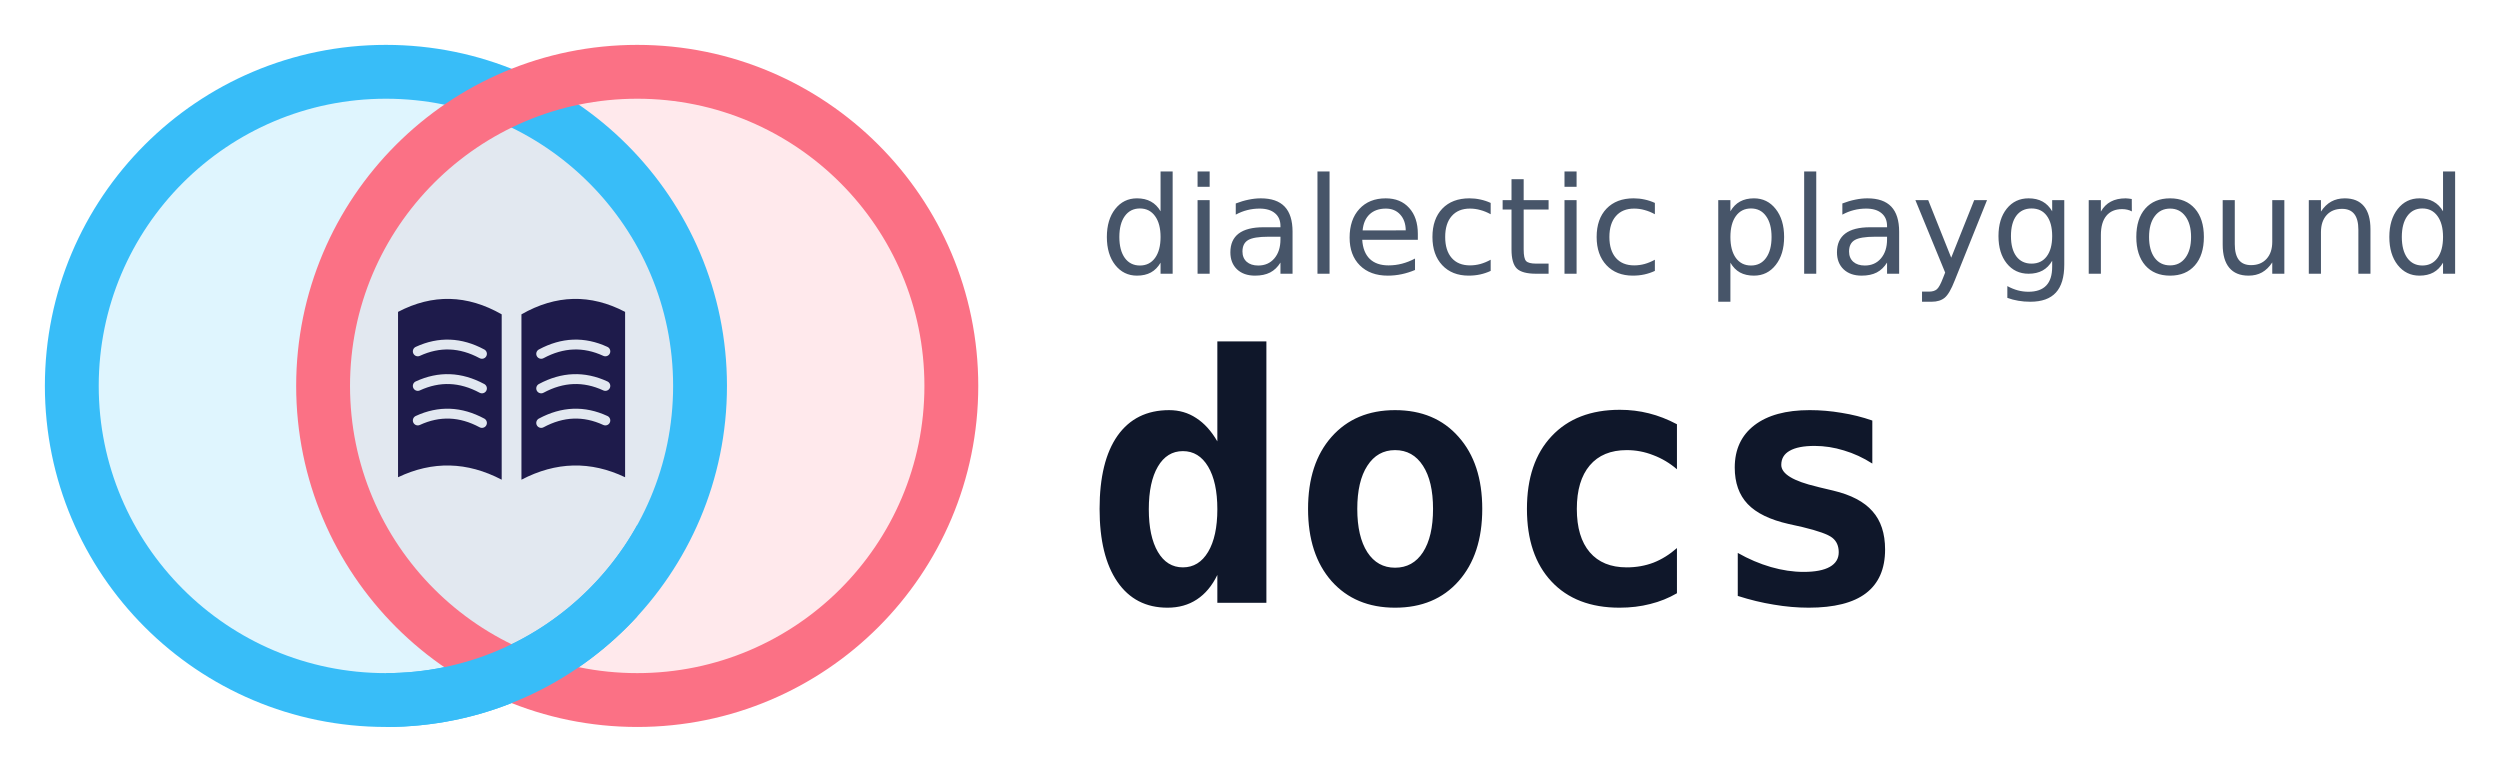
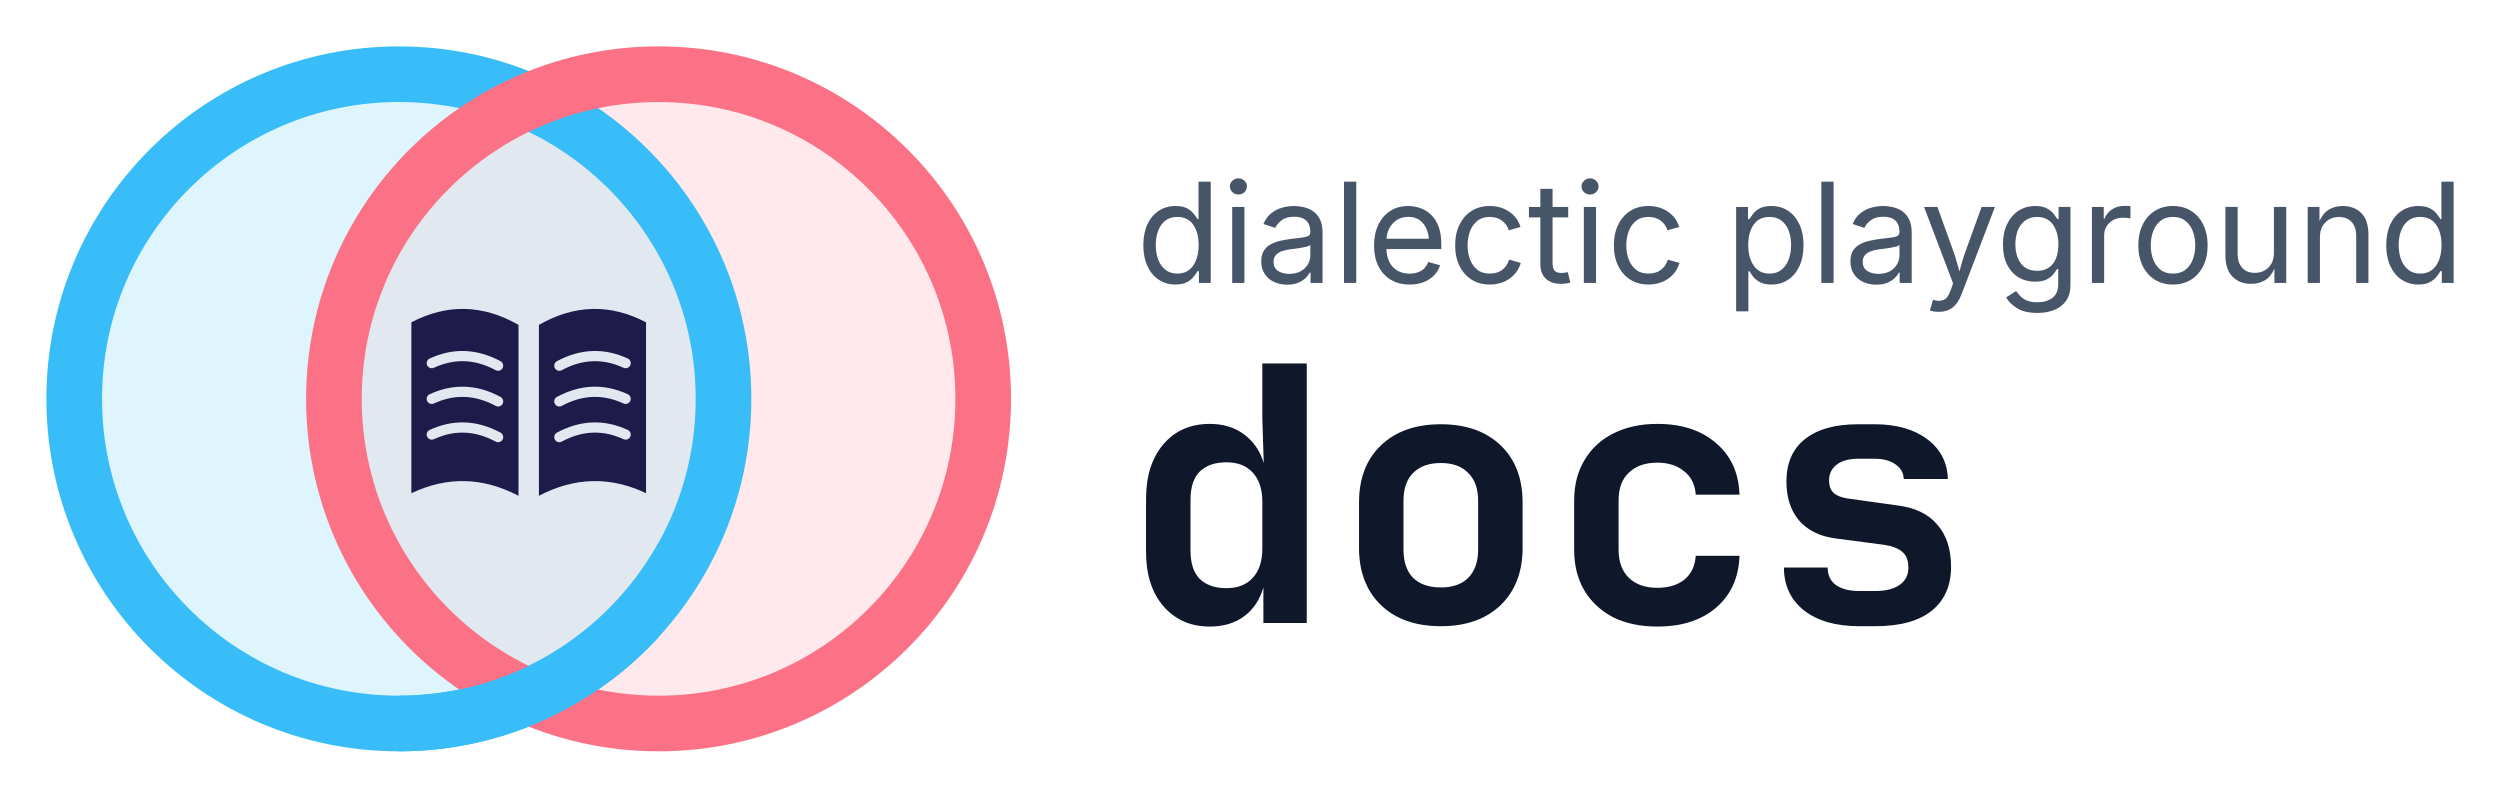
- <svg xmlns="http://www.w3.org/2000/svg" viewBox="-12 -12 668.531 206.4" width="668.531" height="206.4" role="img" aria-labelledby="dp-title" version="1.1" id="svg14">
+ <svg xmlns="http://www.w3.org/2000/svg" viewBox="-12 -12 646.857 206.4" width="646.857" height="206.4" role="img" aria-labelledby="dp-title" version="1.1" id="svg14">
  <defs id="defs14" />
  <style id="style1">
    .dp-ink { fill: #0F172A; }
    .dp-muted { fill: #475569; }
    @media (prefers-color-scheme: dark) {
      .dp-ink { fill: #F1F5F9; }
      .dp-muted { fill: #94A3B8; }
    }
    /*@theme-override*/
  </style>
  <g transform="matrix(0.6,0,0,0.6,-28.8,-62.4)" id="g13">
    <g class="dp-mark" id="g12">
      <defs id="defs1">
        <clipPath id="dp-thesis">
          <circle cx="200" cy="256" r="140" id="circle1" />
        </clipPath>
        <clipPath id="dp-lower-crossing">
          <rect x="200" y="256" width="112" height="200" id="rect1" />
        </clipPath>
      </defs>
      <circle cx="200" cy="256" r="140" fill="#38bdf8" fill-opacity="0.16" id="circle2" />
      <circle cx="312" cy="256" r="140" fill="#fb7185" fill-opacity="0.16" id="circle3" />
      <circle cx="312" cy="256" r="140" fill="#e2e8f0" clip-path="url(#dp-thesis)" id="circle4" />
      <circle cx="200" cy="256" r="140" fill="none" stroke="#38bdf8" stroke-width="24" id="circle5" />
      <circle cx="312" cy="256" r="140" fill="none" stroke="#fb7185" stroke-width="24" id="circle6" />
      <circle cx="200" cy="256" r="140" fill="none" stroke="#38bdf8" stroke-width="24" clip-path="url(#dp-lower-crossing)" id="circle7" />
      <g class="dp-glyph" transform="matrix(1.1,0,0,1.1,256,256)" id="g11">
        <path d="m -46,-30 q 21,-11 42,1 V 38 Q -25,27 -46,37 Z" fill="#1e1b4b" id="path7" />
        <path d="M 46,-30 Q 25,-41 4,-29 V 38 Q 25,27 46,37 Z" fill="#1e1b4b" id="path8" />
        <g fill="none" stroke="#e2e8f0" stroke-width="4" stroke-linecap="round" id="g10">
          <path d="m -38,-14 q 13,-6 26,1 M -38,0 q 13,-6 26,1 m -26,13 q 13,-6 26,1" id="path9" />
          <path d="m 38,-14 q -13,-6 -26,1 M 38,0 Q 25,-6 12,1 M 38,14 Q 25,8 12,15" id="path10" />
        </g>
      </g>
    </g>
  </g>
-   <path d="M 298.348,44.501 V 33.848 h 3.234 V 61.2 h -3.234 v -2.953 q -1.02,1.758 -2.584,2.619 -1.547,0.844 -3.727,0.844 -3.568,0 -5.818,-2.848 -2.232,-2.848 -2.232,-7.488 0,-4.641 2.232,-7.488 2.25,-2.848 5.818,-2.848 2.18,0 3.727,0.861 1.564,0.844 2.584,2.602 z m -11.021,6.873 q 0,3.568 1.459,5.607 1.477,2.021 4.043,2.021 2.566,0 4.043,-2.021 1.477,-2.039 1.477,-5.607 0,-3.568 -1.477,-5.59 -1.477,-2.039 -4.043,-2.039 -2.566,0 -4.043,2.039 -1.459,2.021 -1.459,5.59 z M 308.244,41.513 h 3.234 V 61.2 h -3.234 z m 0,-7.664 h 3.234 v 4.096 h -3.234 z m 18.949,17.455 q -3.92,0 -5.432,0.896 -1.512,0.896 -1.512,3.059 0,1.723 1.125,2.742 1.143,1.002 3.094,1.002 2.689,0 4.307,-1.898 1.635,-1.916 1.635,-5.08 v -0.721 z m 6.451,-1.336 V 61.2 h -3.234 v -2.988 q -1.107,1.793 -2.76,2.654 -1.652,0.844 -4.043,0.844 -3.023,0 -4.816,-1.688 -1.775,-1.705 -1.775,-4.553 0,-3.322 2.215,-5.01 2.232,-1.688 6.645,-1.688 h 4.535 v -0.316 q 0,-2.232 -1.477,-3.445 -1.459,-1.23 -4.113,-1.23 -1.688,0 -3.287,0.404 -1.6,0.404 -3.076,1.213 v -2.988 q 1.775,-0.686 3.445,-1.02 1.67,-0.352 3.252,-0.352 4.271,0 6.381,2.215 2.109,2.215 2.109,6.715 z m 6.662,-16.119 h 3.234 V 61.2 h -3.234 z m 26.842,16.699 v 1.582 h -14.871 q 0.211,3.34 2.004,5.098 1.811,1.74 5.027,1.74 1.863,0 3.604,-0.457 1.758,-0.457 3.48,-1.371 v 3.059 q -1.74,0.738 -3.568,1.125 -1.828,0.387 -3.709,0.387 -4.711,0 -7.471,-2.742 -2.742,-2.742 -2.742,-7.418 0,-4.834 2.602,-7.664 2.619,-2.848 7.049,-2.848 3.973,0 6.275,2.566 2.32,2.549 2.32,6.943 z m -3.234,-0.949 q -0.035,-2.654 -1.494,-4.236 -1.441,-1.582 -3.832,-1.582 -2.707,0 -4.342,1.529 -1.617,1.529 -1.863,4.307 z M 386.625,42.268 v 3.023 q -1.371,-0.756 -2.76,-1.125 -1.371,-0.387 -2.777,-0.387 -3.146,0 -4.887,2.004 -1.74,1.986 -1.74,5.59 0,3.604 1.74,5.607 1.74,1.986 4.887,1.986 1.406,0 2.777,-0.369 1.389,-0.387 2.76,-1.143 v 2.988 q -1.354,0.633 -2.812,0.949 -1.441,0.316 -3.076,0.316 -4.447,0 -7.066,-2.795 -2.619,-2.795 -2.619,-7.541 0,-4.816 2.637,-7.576 2.654,-2.76 7.26,-2.76 1.494,0 2.918,0.316 1.424,0.299 2.76,0.914 z m 8.824,-6.346 V 41.513 h 6.662 v 2.514 h -6.662 v 10.688 q 0,2.408 0.65,3.094 0.668,0.686 2.689,0.686 h 3.322 V 61.2 h -3.322 q -3.744,0 -5.168,-1.389 -1.424,-1.406 -1.424,-5.098 v -10.688 h -2.373 V 41.513 h 2.373 v -5.59 z m 10.916,5.59 h 3.234 V 61.2 h -3.234 z m 0,-7.664 h 3.234 v 4.096 h -3.234 z m 24.17,8.42 v 3.023 q -1.371,-0.756 -2.76,-1.125 -1.371,-0.387 -2.777,-0.387 -3.146,0 -4.887,2.004 -1.74,1.986 -1.74,5.59 0,3.604 1.74,5.607 1.74,1.986 4.887,1.986 1.406,0 2.777,-0.369 1.389,-0.387 2.76,-1.143 v 2.988 q -1.354,0.633 -2.812,0.949 -1.441,0.316 -3.076,0.316 -4.447,0 -7.066,-2.795 -2.619,-2.795 -2.619,-7.541 0,-4.816 2.637,-7.576 2.654,-2.76 7.26,-2.76 1.494,0 2.918,0.316 1.424,0.299 2.76,0.914 z m 20.197,15.979 v 10.441 h -3.252 V 41.513 h 3.252 v 2.988 q 1.02,-1.758 2.566,-2.602 1.564,-0.861 3.727,-0.861 3.586,0 5.818,2.848 2.25,2.848 2.25,7.488 0,4.641 -2.25,7.488 -2.232,2.848 -5.818,2.848 -2.162,0 -3.727,-0.844 -1.547,-0.861 -2.566,-2.619 z m 11.004,-6.873 q 0,-3.568 -1.477,-5.59 -1.459,-2.039 -4.025,-2.039 -2.566,0 -4.043,2.039 -1.459,2.021 -1.459,5.59 0,3.568 1.459,5.607 1.477,2.021 4.043,2.021 2.566,0 4.025,-2.021 1.477,-2.039 1.477,-5.607 z m 8.719,-17.525 h 3.234 V 61.2 h -3.234 z m 18.949,17.455 q -3.92,0 -5.432,0.896 -1.512,0.896 -1.512,3.059 0,1.723 1.125,2.742 1.143,1.002 3.094,1.002 2.689,0 4.307,-1.898 1.635,-1.916 1.635,-5.08 v -0.721 z m 6.451,-1.336 V 61.2 h -3.234 v -2.988 q -1.107,1.793 -2.76,2.654 -1.652,0.844 -4.043,0.844 -3.023,0 -4.816,-1.688 -1.775,-1.705 -1.775,-4.553 0,-3.322 2.215,-5.01 2.232,-1.688 6.645,-1.688 h 4.535 v -0.316 q 0,-2.232 -1.477,-3.445 -1.459,-1.23 -4.113,-1.23 -1.688,0 -3.287,0.404 -1.6,0.404 -3.076,1.213 v -2.988 q 1.775,-0.686 3.445,-1.02 1.67,-0.352 3.252,-0.352 4.271,0 6.381,2.215 2.109,2.215 2.109,6.715 z m 14.854,13.061 q -1.371,3.516 -2.672,4.588 -1.301,1.072 -3.48,1.072 h -2.584 V 65.981 h 1.898 q 1.336,0 2.074,-0.633 0.738,-0.633 1.635,-2.988 l 0.58,-1.477 -7.963,-19.371 h 3.428 l 6.152,15.398 6.152,-15.398 h 3.428 z m 26.068,-11.9 q 0,-3.516 -1.459,-5.449 -1.441,-1.934 -4.061,-1.934 -2.602,0 -4.061,1.934 -1.441,1.934 -1.441,5.449 0,3.498 1.441,5.432 1.459,1.934 4.061,1.934 2.619,0 4.061,-1.934 1.459,-1.934 1.459,-5.432 z m 3.234,7.629 q 0,5.027 -2.232,7.471 -2.232,2.461 -6.838,2.461 -1.705,0 -3.217,-0.264 -1.512,-0.246 -2.936,-0.773 v -3.146 q 1.424,0.773 2.812,1.143 1.389,0.369 2.83,0.369 3.182,0 4.764,-1.67 1.582,-1.652 1.582,-5.01 v -1.6 q -1.002,1.74 -2.566,2.602 Q 532.646,61.2 530.467,61.2 q -3.621,0 -5.836,-2.76 -2.215,-2.76 -2.215,-7.312 0,-4.57 2.215,-7.33 2.215,-2.76 5.836,-2.76 2.18,0 3.744,0.861 1.564,0.861 2.566,2.602 V 41.513 h 3.234 z m 18.07,-14.221 q -0.545,-0.316 -1.195,-0.457 -0.633,-0.158 -1.406,-0.158 -2.742,0 -4.219,1.793 -1.459,1.775 -1.459,5.115 V 61.2 h -3.252 V 41.513 h 3.252 v 3.059 q 1.02,-1.793 2.654,-2.654 1.635,-0.879 3.973,-0.879 0.334,0 0.738,0.053 0.404,0.035 0.896,0.123 z m 10.23,-0.756 q -2.602,0 -4.113,2.039 -1.512,2.021 -1.512,5.555 0,3.533 1.494,5.572 1.512,2.021 4.131,2.021 2.584,0 4.096,-2.039 1.512,-2.039 1.512,-5.555 0,-3.498 -1.512,-5.537 -1.512,-2.057 -4.096,-2.057 z m 0,-2.742 q 4.219,0 6.627,2.742 2.408,2.742 2.408,7.594 0,4.834 -2.408,7.594 -2.408,2.742 -6.627,2.742 -4.236,0 -6.645,-2.742 -2.391,-2.76 -2.391,-7.594 0,-4.852 2.391,-7.594 2.408,-2.742 6.645,-2.742 z M 582.375,53.43 V 41.513 h 3.234 v 11.795 q 0,2.795 1.09,4.201 1.09,1.389 3.27,1.389 2.619,0 4.131,-1.67 1.529,-1.67 1.529,-4.553 V 41.513 h 3.234 V 61.2 h -3.234 v -3.023 q -1.178,1.793 -2.742,2.672 -1.547,0.861 -3.604,0.861 -3.393,0 -5.15,-2.109 -1.758,-2.109 -1.758,-6.17 z m 8.139,-12.393 z m 31.377,8.279 V 61.2 h -3.234 V 49.423 q 0,-2.795 -1.09,-4.184 -1.09,-1.389 -3.27,-1.389 -2.619,0 -4.131,1.67 -1.512,1.67 -1.512,4.553 V 61.2 h -3.252 V 41.513 h 3.252 v 3.059 q 1.16,-1.775 2.725,-2.654 1.582,-0.879 3.639,-0.879 3.393,0 5.133,2.109 1.74,2.092 1.74,6.17 z m 19.406,-4.816 V 33.848 h 3.234 V 61.2 h -3.234 v -2.953 q -1.02,1.758 -2.584,2.619 -1.547,0.844 -3.727,0.844 -3.568,0 -5.818,-2.848 -2.232,-2.848 -2.232,-7.488 0,-4.641 2.232,-7.488 2.25,-2.848 5.818,-2.848 2.18,0 3.727,0.861 1.564,0.844 2.584,2.602 z m -11.021,6.873 q 0,3.568 1.459,5.607 1.477,2.021 4.043,2.021 2.566,0 4.043,-2.021 1.477,-2.039 1.477,-5.607 0,-3.568 -1.477,-5.59 -1.477,-2.039 -4.043,-2.039 -2.566,0 -4.043,2.039 -1.459,2.021 -1.459,5.59 z" id="text13" class="dp-muted" style="font-size:36px;font-family:Inter, 'Segoe UI', 'DejaVu Sans', 'Helvetica Neue', Arial, sans-serif;fill:#475569" aria-label="dialectic playground" />
-   <path d="M 313.533,106.03 V 79.302 h 13.117 V 149.2 H 313.533 v -7.457 q -2.111,4.357 -5.48,6.559 -3.324,2.201 -7.861,2.201 -8.625,0 -13.387,-6.918 -4.762,-6.918 -4.762,-19.496 0,-12.758 4.807,-19.586 4.852,-6.828 13.791,-6.828 4.043,0 7.232,2.111 3.234,2.066 5.66,6.244 z m -18.328,18.148 q 0,7.277 2.426,11.41 2.426,4.133 6.693,4.133 4.268,0 6.738,-4.133 2.471,-4.133 2.471,-11.41 0,-7.277 -2.471,-11.41 -2.471,-4.133 -6.738,-4.133 -4.268,0 -6.693,4.133 -2.426,4.133 -2.426,11.41 z m 65.855,-15.812 q -4.717,0 -7.412,4.178 -2.695,4.133 -2.695,11.545 0,7.412 2.695,11.59 2.695,4.133 7.412,4.133 4.762,0 7.457,-4.133 2.695,-4.178 2.695,-11.59 0,-7.412 -2.695,-11.545 -2.695,-4.178 -7.457,-4.178 z m -23.27,15.723 q 0,-12.174 6.289,-19.271 6.334,-7.143 16.98,-7.143 10.691,0 16.98,7.143 6.334,7.098 6.334,19.271 0,12.174 -6.334,19.316 -6.289,7.098 -16.98,7.098 -10.646,0 -16.98,-7.098 -6.289,-7.143 -6.289,-19.316 z m 98.648,22.551 q -3.324,1.932 -7.143,2.875 -3.818,0.988 -8.221,0.988 -11.635,0 -18.193,-7.008 -6.559,-7.008 -6.559,-19.406 0,-12.443 6.604,-19.451 6.604,-7.053 18.238,-7.053 4.043,0 7.771,0.943 3.773,0.943 7.502,2.92 v 12.039 q -2.875,-2.471 -6.334,-3.773 -3.414,-1.348 -7.098,-1.348 -6.424,0 -9.883,4.088 -3.459,4.088 -3.459,11.635 0,7.547 3.459,11.59 3.459,4.043 9.883,4.043 3.818,0 7.143,-1.258 3.324,-1.303 6.289,-3.908 z m 52.244,-46.18 v 11.5 q -3.639,-2.336 -7.592,-3.504 -3.908,-1.213 -7.861,-1.213 -4.402,0 -6.648,1.303 -2.246,1.258 -2.246,3.773 0,3.594 9.613,5.84 l 0.494,0.135 3.773,0.898 q 7.188,1.707 10.512,5.525 3.369,3.773 3.369,10.242 0,7.771 -5.121,11.68 -5.076,3.863 -15.318,3.863 -4.537,0 -9.299,-0.809 -4.762,-0.764 -9.658,-2.336 v -11.5 q 4.357,2.471 8.85,3.773 4.537,1.303 8.76,1.303 4.627,0 7.008,-1.348 2.381,-1.348 2.381,-3.908 0,-2.516 -1.707,-3.863 -1.662,-1.348 -7.996,-2.875 l -3.639,-0.809 q -7.547,-1.707 -11.006,-5.346 -3.459,-3.639 -3.459,-9.748 0,-7.277 5.256,-11.32 5.256,-4.043 14.779,-4.043 4.268,0 8.49,0.719 4.268,0.674 8.266,2.066 z" id="text14" class="dp-ink" style="font-weight:700;font-size:92px;font-family:'JetBrains Mono', 'DejaVu Sans Mono', Menlo, Consolas, monospace;fill:#0f172a" aria-label="docs" />
+   <path d="m 292.143,61.622 q -2.443,0 -4.324,-1.248 -1.881,-1.248 -2.936,-3.533 -1.055,-2.285 -1.055,-5.414 0,-3.111 1.055,-5.379 1.072,-2.285 2.953,-3.516 1.881,-1.23 4.324,-1.23 1.916,0 3.041,0.633 1.125,0.633 1.723,1.441 0.615,0.791 0.932,1.318 h 0.246 v -9.686 h 3.164 V 61.2 h -3.059 v -3.041 h -0.352 q -0.316,0.545 -0.949,1.371 -0.615,0.809 -1.758,1.459 -1.125,0.633 -3.006,0.633 z m 0.475,-2.83 q 2.672,0 4.096,-2.057 1.424,-2.057 1.424,-5.344 0,-3.252 -1.406,-5.256 -1.389,-2.004 -4.113,-2.004 -1.863,0 -3.111,0.967 -1.23,0.967 -1.846,2.619 -0.615,1.635 -0.615,3.674 0,2.057 0.615,3.744 0.633,1.67 1.881,2.672 1.248,0.984 3.076,0.984 z M 306.82,61.2 V 41.548 h 3.164 V 61.2 Z m 1.6,-22.869 q -0.896,0 -1.547,-0.615 -0.65,-0.615 -0.65,-1.477 0,-0.879 0.65,-1.477 0.65,-0.615 1.547,-0.615 0.914,0 1.564,0.615 0.65,0.598 0.65,1.477 0,0.861 -0.65,1.477 -0.65,0.615 -1.564,0.615 z m 12.621,23.326 q -1.863,0 -3.393,-0.703 -1.512,-0.703 -2.408,-2.057 -0.896,-1.354 -0.896,-3.287 0,-1.688 0.668,-2.742 0.668,-1.055 1.775,-1.652 1.125,-0.615 2.479,-0.914 1.354,-0.299 2.725,-0.475 1.758,-0.229 2.865,-0.352 1.107,-0.123 1.635,-0.422 0.545,-0.299 0.545,-1.02 v -0.105 q 0,-1.828 -1.037,-2.83 -1.037,-1.02 -3.076,-1.02 -2.127,0 -3.322,0.932 -1.195,0.914 -1.652,1.951 l -3.041,-1.002 q 0.756,-1.793 2.039,-2.795 1.283,-1.02 2.83,-1.441 1.547,-0.422 3.059,-0.422 0.984,0 2.232,0.246 1.266,0.229 2.426,0.932 1.178,0.703 1.934,2.092 0.773,1.371 0.773,3.674 V 61.2 h -3.111 v -2.672 h -0.211 q -0.334,0.686 -1.072,1.424 -0.738,0.721 -1.916,1.213 -1.178,0.492 -2.848,0.492 z m 0.545,-2.795 q 1.758,0 2.971,-0.686 1.213,-0.686 1.846,-1.775 0.633,-1.107 0.633,-2.303 v -2.725 q -0.193,0.229 -0.844,0.422 -0.65,0.176 -1.494,0.316 -0.826,0.141 -1.617,0.246 -0.773,0.088 -1.23,0.141 -1.143,0.141 -2.145,0.492 -0.984,0.334 -1.582,1.002 -0.598,0.65 -0.598,1.775 0,1.529 1.143,2.32 1.16,0.773 2.918,0.773 z M 338.918,35.009 V 61.2 h -3.164 V 35.009 Z m 13.816,26.613 q -2.848,0 -4.922,-1.266 -2.057,-1.266 -3.182,-3.533 -1.107,-2.268 -1.107,-5.291 0,-3.023 1.09,-5.326 1.09,-2.303 3.076,-3.604 2.004,-1.301 4.676,-1.301 1.564,0 3.076,0.527 1.529,0.51 2.76,1.67 1.248,1.143 1.986,3.023 0.738,1.881 0.738,4.605 v 1.318 h -14.203 q 0.123,3.076 1.758,4.729 1.652,1.635 4.271,1.635 1.74,0 2.988,-0.756 1.266,-0.773 1.811,-2.268 l 3.059,0.844 q -0.686,2.232 -2.777,3.621 -2.074,1.371 -5.098,1.371 z m -5.994,-11.848 h 10.969 q -0.229,-2.514 -1.582,-4.078 -1.336,-1.582 -3.762,-1.582 -1.688,0 -2.918,0.791 -1.213,0.791 -1.916,2.074 -0.703,1.283 -0.791,2.795 z m 26.719,11.848 q -2.672,0 -4.693,-1.266 -2.004,-1.266 -3.129,-3.551 -1.125,-2.285 -1.125,-5.309 0,-3.076 1.125,-5.361 1.125,-2.303 3.129,-3.568 2.021,-1.266 4.693,-1.266 2.848,0 4.992,1.441 2.162,1.424 2.971,3.99 l -3.041,0.861 q -0.439,-1.512 -1.723,-2.479 -1.266,-0.984 -3.199,-0.984 -1.969,0 -3.234,1.037 -1.266,1.02 -1.881,2.689 -0.615,1.67 -0.615,3.639 0,1.934 0.615,3.604 0.615,1.652 1.881,2.672 1.266,1.02 3.234,1.02 1.986,0 3.27,-1.002 1.301,-1.02 1.74,-2.619 l 3.023,0.861 q -0.791,2.619 -2.971,4.113 -2.18,1.477 -5.062,1.477 z m 20.303,-20.074 v 2.707 h -4.043 v 11.848 q 0,1.318 0.527,1.934 0.545,0.598 1.793,0.598 0.299,0 0.756,-0.07 0.475,-0.07 0.861,-0.141 l 0.65,2.672 q -0.492,0.176 -1.125,0.264 -0.615,0.088 -1.23,0.088 -2.549,0 -3.973,-1.336 -1.424,-1.354 -1.424,-3.762 v -12.094 h -2.953 v -2.707 h 2.953 v -4.676 h 3.164 v 4.676 z M 397.805,61.2 V 41.548 h 3.164 V 61.2 Z m 1.6,-22.869 q -0.896,0 -1.547,-0.615 -0.65,-0.615 -0.65,-1.477 0,-0.879 0.65,-1.477 0.65,-0.615 1.547,-0.615 0.914,0 1.564,0.615 0.65,0.598 0.65,1.477 0,0.861 -0.65,1.477 -0.65,0.615 -1.564,0.615 z m 15.117,23.291 q -2.672,0 -4.693,-1.266 -2.004,-1.266 -3.129,-3.551 -1.125,-2.285 -1.125,-5.309 0,-3.076 1.125,-5.361 1.125,-2.303 3.129,-3.568 2.021,-1.266 4.693,-1.266 2.848,0 4.992,1.441 2.162,1.424 2.971,3.99 l -3.041,0.861 q -0.439,-1.512 -1.723,-2.479 -1.266,-0.984 -3.199,-0.984 -1.969,0 -3.234,1.037 -1.266,1.02 -1.881,2.689 -0.615,1.67 -0.615,3.639 0,1.934 0.615,3.604 0.615,1.652 1.881,2.672 1.266,1.02 3.234,1.02 1.986,0 3.27,-1.002 1.301,-1.02 1.74,-2.619 l 3.023,0.861 q -0.791,2.619 -2.971,4.113 -2.18,1.477 -5.062,1.477 z m 22.693,6.926 v -27 h 3.059 v 3.146 h 0.352 q 0.334,-0.527 0.932,-1.318 0.598,-0.809 1.723,-1.441 1.125,-0.633 3.041,-0.633 2.461,0 4.324,1.23 1.881,1.23 2.936,3.516 1.072,2.268 1.072,5.379 0,3.129 -1.055,5.414 -1.055,2.285 -2.936,3.533 -1.863,1.248 -4.324,1.248 -1.863,0 -3.006,-0.633 -1.143,-0.65 -1.758,-1.459 -0.615,-0.826 -0.949,-1.371 h -0.246 v 10.389 z m 8.648,-9.756 q 1.846,0 3.076,-0.984 1.248,-1.002 1.863,-2.672 0.633,-1.688 0.633,-3.744 0,-2.039 -0.615,-3.674 -0.615,-1.652 -1.863,-2.619 -1.23,-0.967 -3.094,-0.967 -2.707,0 -4.113,2.004 -1.406,2.004 -1.406,5.256 0,3.287 1.424,5.344 1.424,2.057 4.096,2.057 z M 462.422,35.009 V 61.2 h -3.164 V 35.009 Z m 11.057,26.648 q -1.863,0 -3.393,-0.703 -1.512,-0.703 -2.408,-2.057 -0.896,-1.354 -0.896,-3.287 0,-1.688 0.668,-2.742 0.668,-1.055 1.775,-1.652 1.125,-0.615 2.479,-0.914 1.354,-0.299 2.725,-0.475 1.758,-0.229 2.865,-0.352 1.107,-0.123 1.635,-0.422 0.545,-0.299 0.545,-1.02 v -0.105 q 0,-1.828 -1.037,-2.83 -1.037,-1.02 -3.076,-1.02 -2.127,0 -3.322,0.932 -1.195,0.914 -1.652,1.951 l -3.041,-1.002 q 0.756,-1.793 2.039,-2.795 1.283,-1.02 2.83,-1.441 1.547,-0.422 3.059,-0.422 0.984,0 2.232,0.246 1.266,0.229 2.426,0.932 1.178,0.703 1.934,2.092 0.773,1.371 0.773,3.674 V 61.2 h -3.111 v -2.672 h -0.211 q -0.334,0.686 -1.072,1.424 -0.738,0.721 -1.916,1.213 -1.178,0.492 -2.848,0.492 z m 0.545,-2.795 q 1.758,0 2.971,-0.686 1.213,-0.686 1.846,-1.775 0.633,-1.107 0.633,-2.303 v -2.725 q -0.193,0.229 -0.844,0.422 -0.65,0.176 -1.494,0.316 -0.826,0.141 -1.617,0.246 -0.773,0.088 -1.23,0.141 -1.143,0.141 -2.145,0.492 -0.984,0.334 -1.582,1.002 -0.598,0.65 -0.598,1.775 0,1.529 1.143,2.32 1.16,0.773 2.918,0.773 z m 13.324,9.457 0.809,-2.742 0.334,0.088 q 1.459,0.387 2.514,-0.123 1.055,-0.492 1.775,-2.602 l 0.562,-1.635 -7.506,-19.758 h 3.463 l 4.184,11.654 q 0.457,1.283 0.809,2.549 0.369,1.266 0.703,2.496 0.334,-1.23 0.686,-2.496 0.369,-1.266 0.826,-2.549 l 4.219,-11.654 h 3.445 l -8.631,22.588 q -0.896,2.338 -2.338,3.445 -1.441,1.107 -3.533,1.107 -0.844,0 -1.459,-0.123 -0.615,-0.123 -0.861,-0.246 z m 27.809,0.65 q -3.27,0 -5.221,-1.195 -1.951,-1.195 -2.865,-2.812 l 2.566,-1.652 q 0.422,0.562 1.037,1.248 0.633,0.686 1.688,1.16 1.072,0.492 2.795,0.492 2.355,0 3.867,-1.125 1.529,-1.125 1.529,-3.551 v -3.938 h -0.299 q -0.334,0.562 -0.949,1.336 -0.598,0.773 -1.74,1.371 -1.125,0.58 -3.023,0.58 -2.355,0 -4.236,-1.107 -1.881,-1.125 -2.971,-3.27 -1.09,-2.145 -1.09,-5.221 0,-3.041 1.072,-5.273 1.072,-2.25 2.953,-3.48 1.898,-1.23 4.342,-1.23 1.898,0 3.023,0.633 1.143,0.615 1.758,1.424 0.615,0.809 0.949,1.336 h 0.299 v -3.146 h 3.076 v 20.162 q 0,2.531 -1.143,4.131 -1.143,1.617 -3.094,2.373 -1.934,0.756 -4.324,0.756 z m -0.088,-10.898 q 2.672,0 4.096,-1.811 1.424,-1.828 1.424,-5.045 0,-3.129 -1.406,-5.098 -1.389,-1.986 -4.113,-1.986 -1.863,0 -3.111,0.967 -1.248,0.949 -1.881,2.549 -0.615,1.6 -0.615,3.568 0,3.023 1.424,4.939 1.424,1.916 4.184,1.916 z M 529.271,61.2 V 41.548 h 3.059 v 3.023 h 0.211 q 0.545,-1.494 1.934,-2.391 1.406,-0.914 3.164,-0.914 0.352,0 0.826,0.018 0.492,0.018 0.773,0.035 v 3.182 q -0.141,-0.035 -0.703,-0.105 -0.562,-0.07 -1.195,-0.07 -2.127,0 -3.516,1.301 -1.389,1.283 -1.389,3.27 V 61.2 Z m 20.953,0.422 q -2.672,0 -4.693,-1.266 -2.004,-1.266 -3.129,-3.551 -1.125,-2.285 -1.125,-5.309 0,-3.076 1.125,-5.361 1.125,-2.303 3.129,-3.568 2.021,-1.266 4.693,-1.266 2.689,0 4.711,1.266 2.021,1.266 3.146,3.568 1.125,2.285 1.125,5.361 0,3.023 -1.125,5.309 -1.125,2.285 -3.146,3.551 -2.021,1.266 -4.711,1.266 z m 0,-2.83 q 1.986,0 3.27,-1.02 1.283,-1.02 1.898,-2.672 0.615,-1.67 0.615,-3.604 0,-1.951 -0.615,-3.621 -0.615,-1.688 -1.898,-2.707 -1.283,-1.037 -3.27,-1.037 -1.969,0 -3.234,1.037 -1.266,1.02 -1.881,2.689 -0.615,1.67 -0.615,3.639 0,1.934 0.615,3.604 0.615,1.652 1.881,2.672 1.266,1.02 3.234,1.02 z m 20.25,2.654 q -2.971,0 -4.816,-1.846 -1.846,-1.846 -1.846,-5.572 V 41.548 h 3.164 v 12.217 q 0,2.268 1.195,3.551 1.195,1.283 3.252,1.283 2.109,0 3.516,-1.371 1.424,-1.389 1.424,-3.902 V 41.548 h 3.182 V 61.2 h -3.059 v -3.674 q -0.967,2.145 -2.531,3.041 -1.547,0.879 -3.48,0.879 z M 588.264,49.423 V 61.2 h -3.164 V 41.548 h 3.041 l 0.018,3.639 q 0.949,-2.092 2.479,-2.988 1.547,-0.896 3.533,-0.896 2.988,0 4.816,1.846 1.828,1.846 1.828,5.572 V 61.2 h -3.164 V 48.983 q 0,-2.268 -1.195,-3.551 -1.178,-1.283 -3.234,-1.283 -2.127,0 -3.551,1.389 -1.406,1.371 -1.406,3.885 z m 25.471,12.199 q -2.443,0 -4.324,-1.248 -1.881,-1.248 -2.936,-3.533 -1.055,-2.285 -1.055,-5.414 0,-3.111 1.055,-5.379 1.072,-2.285 2.953,-3.516 1.881,-1.23 4.324,-1.23 1.916,0 3.041,0.633 1.125,0.633 1.723,1.441 0.615,0.791 0.932,1.318 h 0.246 v -9.686 h 3.164 V 61.2 h -3.059 v -3.041 h -0.352 q -0.316,0.545 -0.949,1.371 -0.615,0.809 -1.758,1.459 -1.125,0.633 -3.006,0.633 z m 0.475,-2.83 q 2.672,0 4.096,-2.057 1.424,-2.057 1.424,-5.344 0,-3.252 -1.406,-5.256 -1.389,-2.004 -4.113,-2.004 -1.863,0 -3.111,0.967 -1.23,0.967 -1.846,2.619 -0.615,1.635 -0.615,3.674 0,2.057 0.615,3.744 0.633,1.67 1.881,2.672 1.248,0.984 3.076,0.984 z" id="text13" class="dp-muted" style="font-size:36px;font-family:Inter, 'Segoe UI', 'DejaVu Sans', 'Helvetica Neue', Arial, sans-serif;fill:#475569" aria-label="dialectic playground" />
+   <path d="m 301,150.12 q -7.36,0 -11.96,-5.244 -4.508,-5.244 -4.508,-14.076 v -13.708 q 0,-8.924 4.508,-14.168 4.508,-5.244 11.96,-5.244 5.244,0 8.832,2.668 3.68,2.668 5.152,7.452 L 314.616,96.208 V 82.04 h 11.5 V 149.2 H 314.892 V 140 q -1.38,4.784 -4.968,7.452 -3.588,2.668 -8.924,2.668 z m 4.324,-9.936 q 4.416,0 6.808,-2.668 2.484,-2.668 2.484,-7.544 v -12.144 q 0,-4.876 -2.484,-7.544 -2.392,-2.668 -6.808,-2.668 -4.416,0 -6.9,2.392 -2.392,2.392 -2.392,7.36 v 13.064 q 0,4.968 2.392,7.36 2.484,2.392 6.9,2.392 z m 55.476,9.844 q -9.752,0 -15.456,-5.428 -5.704,-5.52 -5.704,-14.812 v -11.776 q 0,-9.384 5.704,-14.812 5.704,-5.428 15.456,-5.428 9.752,0 15.456,5.428 5.704,5.428 5.704,14.812 v 11.776 q 0,9.292 -5.704,14.812 -5.704,5.428 -15.456,5.428 z m 0,-10.028 q 4.6,0 7.084,-2.484 2.576,-2.576 2.576,-7.36 v -12.512 q 0,-4.784 -2.576,-7.268 -2.484,-2.576 -7.084,-2.576 -4.6,0 -7.176,2.576 -2.484,2.484 -2.484,7.268 v 12.512 q 0,4.784 2.484,7.36 2.576,2.484 7.176,2.484 z m 56.028,10.12 q -6.532,0 -11.408,-2.392 -4.784,-2.484 -7.452,-6.9 -2.668,-4.508 -2.668,-10.58 v -12.696 q 0,-6.072 2.668,-10.488 2.668,-4.508 7.452,-6.9 4.876,-2.484 11.408,-2.484 9.476,0 15.18,4.968 5.796,4.876 6.072,13.34 h -11.316 q -0.276,-3.956 -3.036,-6.072 -2.668,-2.208 -6.9,-2.208 -4.692,0 -7.36,2.576 -2.668,2.484 -2.668,7.176 v 12.788 q 0,4.692 2.668,7.268 2.668,2.576 7.36,2.576 4.324,0 6.992,-2.116 2.668,-2.208 2.944,-6.164 h 11.316 q -0.276,8.464 -6.072,13.432 -5.704,4.876 -15.18,4.876 z m 52.256,-0.092 q -9.016,0 -14.26,-4.048 -5.244,-4.14 -5.244,-11.132 h 11.316 q 0,2.944 2.116,4.508 2.208,1.564 6.072,1.564 h 4.048 q 4.14,0 6.348,-1.564 2.3,-1.564 2.3,-4.508 0,-2.76 -1.564,-4.048 -1.564,-1.38 -4.784,-1.84 l -12.604,-1.656 q -6.072,-0.828 -9.384,-4.692 -3.22,-3.864 -3.22,-10.028 0,-7.176 4.784,-10.948 4.784,-3.864 13.8,-3.864 h 4.232 q 8.464,0 13.616,3.864 5.152,3.864 5.336,10.304 h -11.408 q -0.092,-2.392 -2.116,-3.772 -2.024,-1.472 -5.428,-1.472 h -4.232 q -3.68,0 -5.612,1.564 -1.932,1.472 -1.932,4.048 0,2.3 1.38,3.404 1.472,1.104 4.232,1.38 l 11.868,1.656 q 6.992,0.828 10.488,4.968 3.588,4.048 3.588,10.948 0,7.36 -5.06,11.408 -4.968,3.956 -14.628,3.956 z" id="text14" class="dp-ink" style="font-weight:700;font-size:92px;font-family:'JetBrains Mono', 'DejaVu Sans Mono', Menlo, Consolas, monospace;fill:#0f172a" aria-label="docs" />
</svg>
